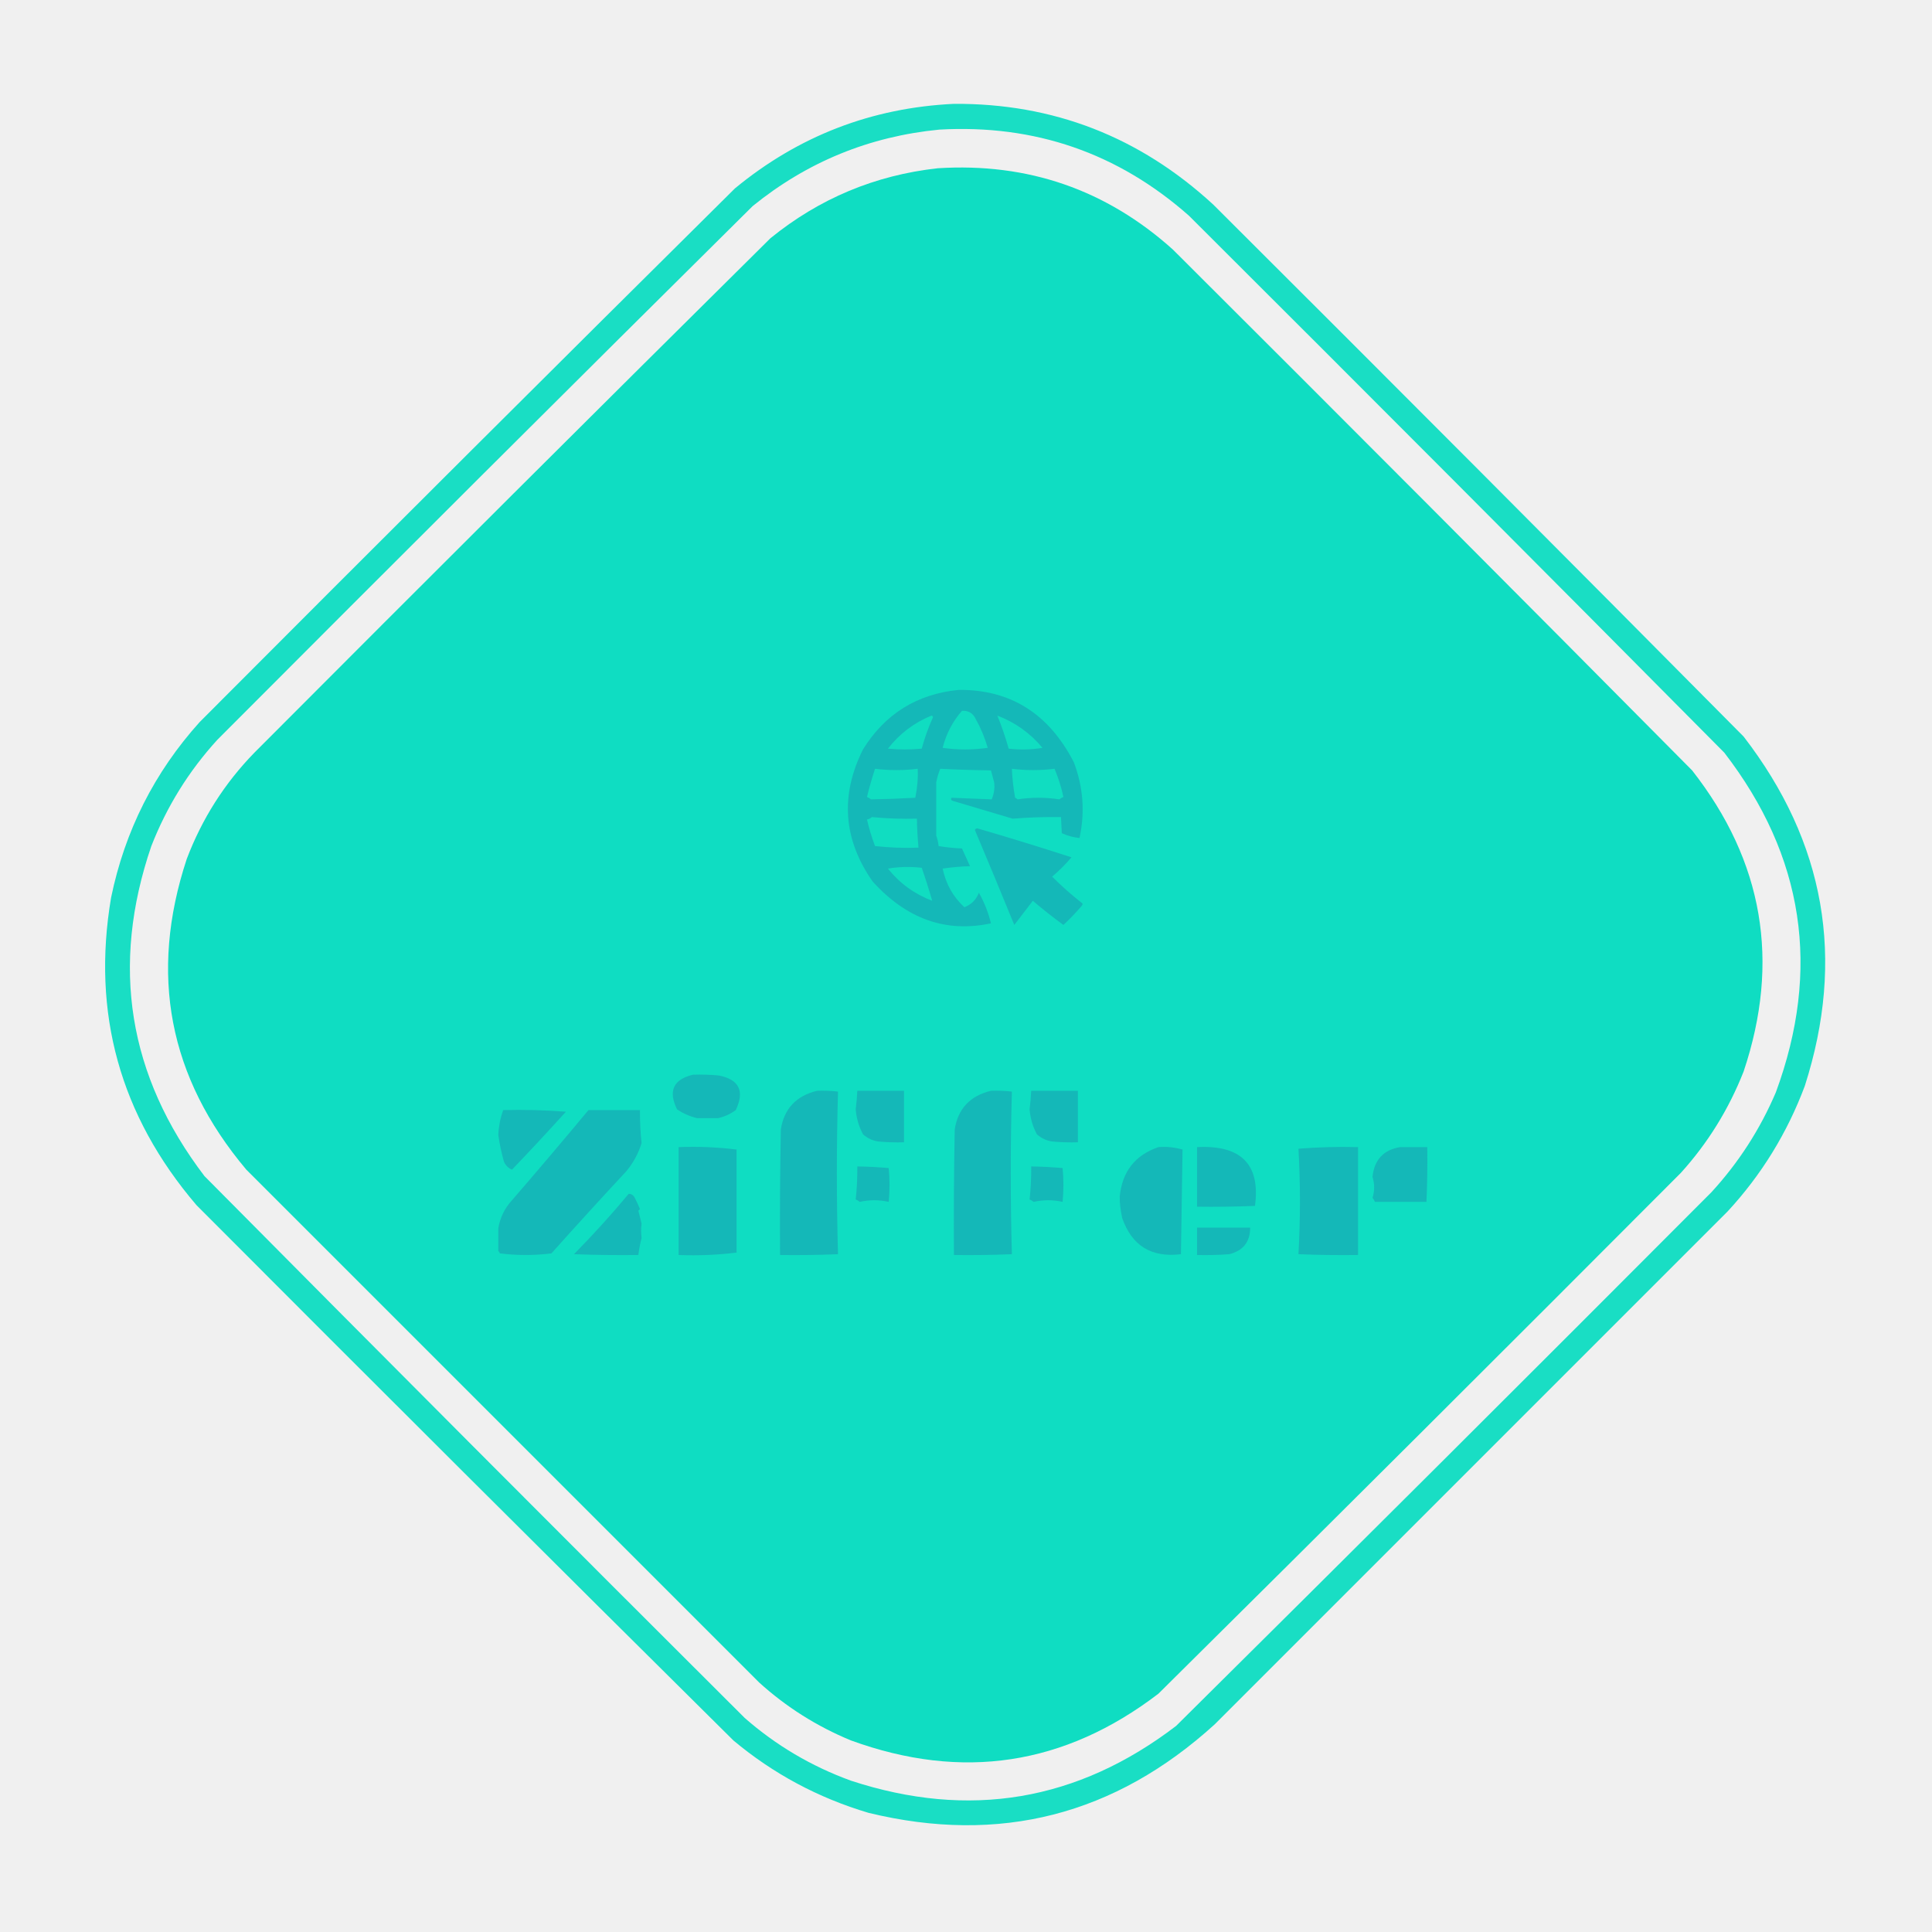
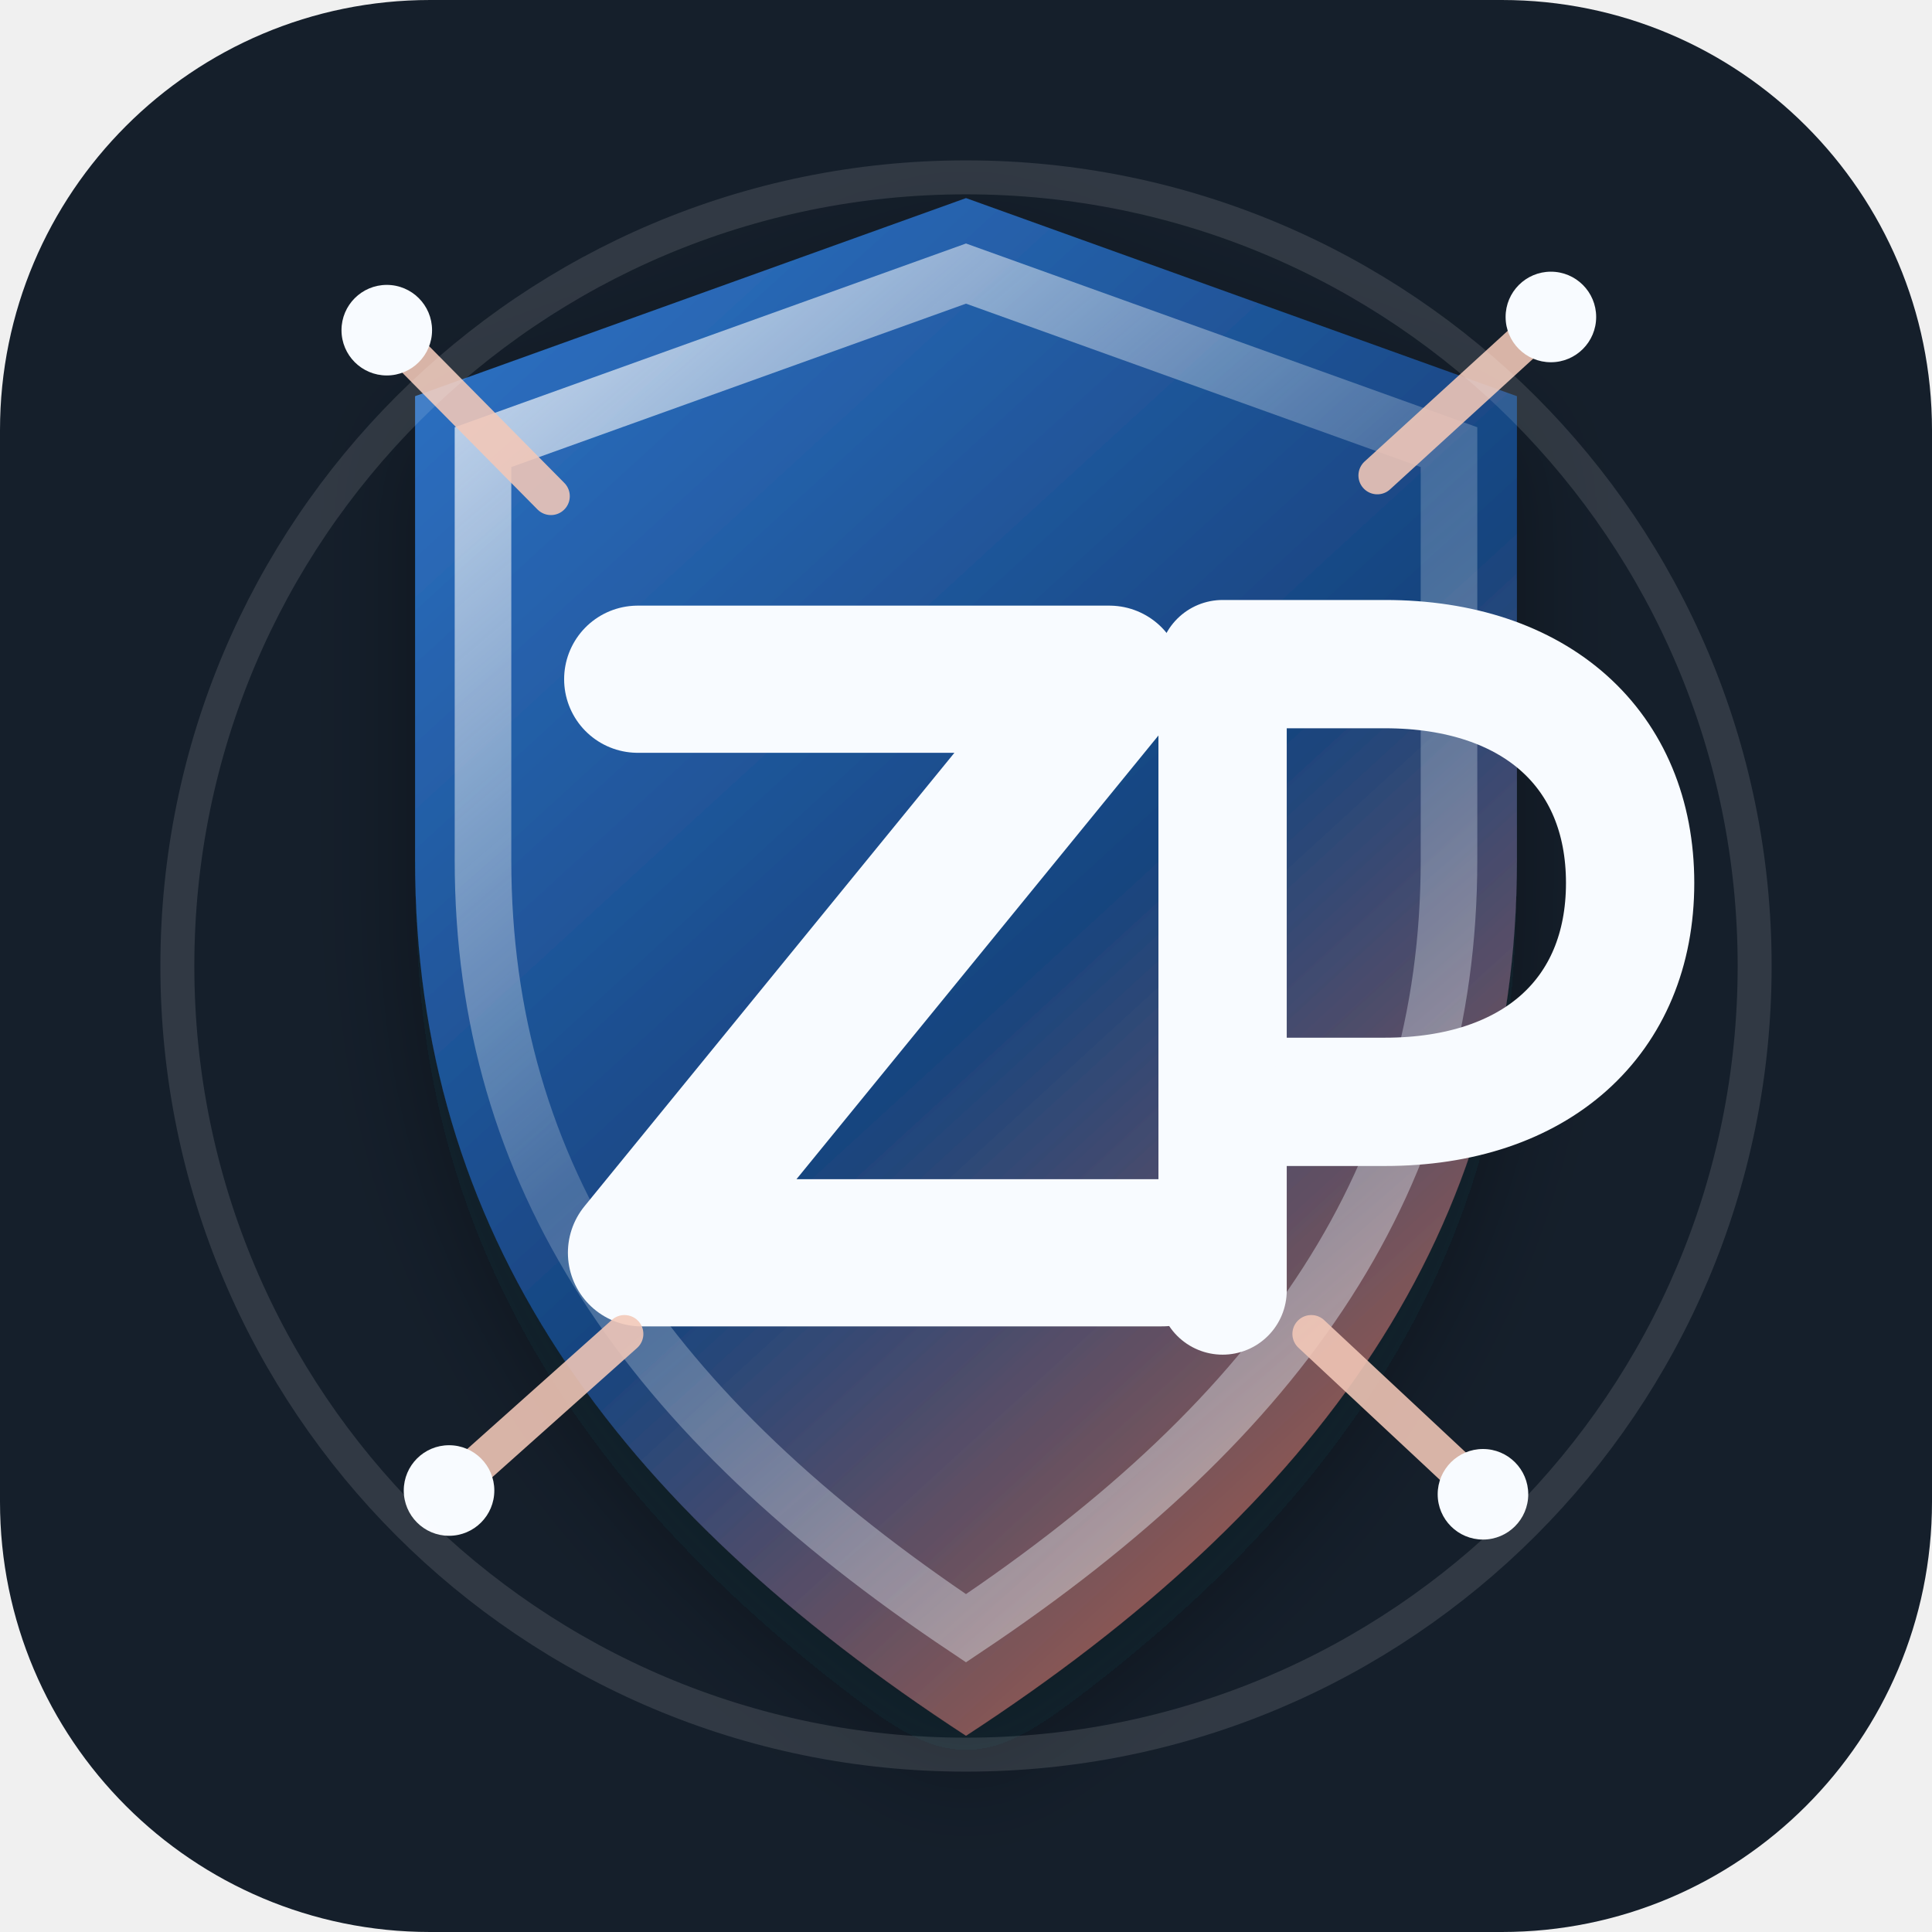
- <svg xmlns="http://www.w3.org/2000/svg" version="1.1" width="1200px" height="1200px" style="shape-rendering:geometricPrecision; text-rendering:geometricPrecision; image-rendering:optimizeQuality; fill-rule:evenodd; clip-rule:evenodd">
-   <g>
-     <path style="opacity:0.951" fill="#0fddc2" d="M 592.5,64.5 C 654.13,64.111 707.796,84.944 753.5,127C 863.694,236.861 973.527,347.027 1083,457.5C 1133.66,523.15 1146.33,595.483 1121,674.5C 1110.05,703.748 1094.05,729.748 1073,752.5C 966.833,858.667 860.667,964.833 754.5,1071C 692.506,1127.41 620.839,1145.75 539.5,1126C 508.253,1116.72 480.253,1101.72 455.5,1081C 344.027,970.527 232.861,859.694 122,748.5C 74.522,692.901 56.855,629.235 69,557.5C 77.564,516.038 95.897,479.705 124,448.5C 234.527,337.639 345.361,227.139 456.5,117C 495.99,84.446 541.324,66.946 592.5,64.5 Z M 583.5,80.5 C 642.719,77.182 694.386,95.015 738.5,134C 849.694,244.861 960.527,356.027 1071,467.5C 1120.51,531.737 1131.18,602.07 1103,678.5C 1093.17,701.515 1079.83,722.182 1063,740.5C 952.473,851.361 841.639,961.861 730.5,1072C 669.314,1118.75 601.981,1130.09 528.5,1106C 503.959,1097.07 481.959,1084.07 462.5,1067C 350.306,955.139 238.473,842.973 127,730.5C 79.565,668.218 68.565,599.885 94,525.5C 103.633,500.88 117.3,478.88 135,459.5C 245.527,348.639 356.361,238.139 467.5,128C 501.373,100.54 540.039,84.707 583.5,80.5 Z" />
+ <svg xmlns="http://www.w3.org/2000/svg" viewBox="0 0 1024 1024" role="img" aria-labelledby="title desc">
+   <defs>
+     <linearGradient id="markGradient" x1="196" y1="156" x2="842" y2="862" gradientUnits="userSpaceOnUse">
+       <stop offset="0" stop-color="#2f74c8" />
+       <stop offset="0.52" stop-color="#17447f" />
+       <stop offset="1" stop-color="#c9613c" />
+     </linearGradient>
+     <linearGradient id="rimGradient" x1="220" y1="168" x2="804" y2="856" gradientUnits="userSpaceOnUse">
+       <stop offset="0" stop-color="#ffffff" stop-opacity="0.78" />
+       <stop offset="0.45" stop-color="#b9cadd" stop-opacity="0.28" />
+       <stop offset="1" stop-color="#ffffff" stop-opacity="0.52" />
+     </linearGradient>
+     <filter id="softShadow" x="-20%" y="-20%" width="140%" height="140%">
+       <feDropShadow dx="0" dy="22" stdDeviation="28" flood-color="#0d1722" flood-opacity="0.34" />
+     </filter>
+   </defs>
+   <rect width="1024" height="1024" rx="228" fill="#151f2b" />
+   <path d="M512 105 804 210v246c0 197-105 342-292 464C325 798 220 653 220 456V210l292-105Z" fill="url(#markGradient)" filter="url(#softShadow)" />
+   <path d="M512 145 768 237v219c0 167-87 294-256 407-169-113-256-240-256-407V237l256-92Z" fill="none" stroke="url(#rimGradient)" stroke-width="30" />
+   <path d="M338 360h250L340 664h276" fill="none" stroke="#f8fbff" stroke-width="78" stroke-linecap="round" stroke-linejoin="round" />
+   <path d="M648 352h86c80 0 130 45 130 116s-50 116-130 116h-86v-232Z" fill="none" stroke="#f8fbff" stroke-width="68" stroke-linecap="round" stroke-linejoin="round" />
+   <path d="M648 584v100" fill="none" stroke="#f8fbff" stroke-width="68" stroke-linecap="round" />
+   <g fill="none" stroke="#f3c8b8" stroke-width="20" stroke-linecap="round" stroke-linejoin="round" opacity="0.88">
+     <path d="M292 263 205 175" />
+     <path d="M730 252 822 168" />
+     <path d="M238 790 331 707" />
+     <path d="M786 792 695 707" />
  </g>
-   <g>
-     <path style="opacity:0.998" fill="#0fddc2" d="M 582.5,104.5 C 638.433,100.975 687.099,117.809 728.5,155C 836.361,262.527 943.861,370.361 1051,478.5C 1095.24,534.918 1105.9,597.252 1083,665.5C 1073.78,688.949 1060.78,709.949 1044,728.5C 936.139,836.694 827.973,944.527 719.5,1052C 661.265,1096.51 597.598,1106.18 528.5,1081C 507.338,1072.26 488.338,1060.26 471.5,1045C 365.333,938.833 259.167,832.667 153,726.5C 104.749,669.238 92.416,604.905 116,533.5C 125.481,508.519 139.481,486.519 158,467.5C 264.527,360.639 371.361,254.139 478.5,148C 508.899,123.301 543.566,108.801 582.5,104.5 Z" />
+   <g fill="#f8fbff">
+     <circle cx="205" cy="175" r="24" />
+     <circle cx="822" cy="168" r="24" />
+     <circle cx="238" cy="790" r="24" />
+     <circle cx="786" cy="792" r="24" />
  </g>
-   <g>
-     <path style="opacity:1" fill="#14b8b8" d="M 595.5,428.5 C 627.601,428.233 651.434,443.233 667,473.5C 672.814,488.816 673.981,504.482 670.5,520.5C 666.681,520.117 663.014,519.117 659.5,517.5C 659.342,514.283 659.175,510.95 659,507.5C 649.085,507.356 639.085,507.689 629,508.5C 616.658,504.832 604.324,501.165 592,497.5C 590.743,497.15 590.409,496.483 591,495.5C 599.333,495.833 607.667,496.167 616,496.5C 617.423,492.995 617.923,489.495 617.5,486C 616.88,483.527 616.214,481.027 615.5,478.5C 604.927,478.362 594.427,478.029 584,477.5C 582.893,480.225 582.059,483.059 581.5,486C 581.519,496.94 581.519,507.94 581.5,519C 582.264,521.069 582.764,523.236 583,525.5C 587.749,526.305 592.582,526.805 597.5,527C 599.167,530.667 600.833,534.333 602.5,538C 596.804,538.17 591.138,538.67 585.5,539.5C 587.496,549.065 591.996,557.065 599,563.5C 603.333,561.833 606.333,558.833 608,554.5C 611.382,560.479 613.882,566.812 615.5,573.5C 587.587,579.504 563.087,570.837 542,547.5C 523.759,521.409 521.759,494.076 536,465.5C 549.735,443.381 569.569,431.048 595.5,428.5 Z" />
-   </g>
-   <g>
-     <path style="opacity:1" fill="#10ddc1" d="M 597.5,441.5 C 601.432,441.26 604.266,442.927 606,446.5C 609.177,452.193 611.677,458.193 613.5,464.5C 604.167,465.833 594.833,465.833 585.5,464.5C 587.695,455.773 591.695,448.106 597.5,441.5 Z" />
-   </g>
-   <g>
-     <path style="opacity:1" fill="#10ddc1" d="M 578.5,444.5 C 579.043,444.56 579.376,444.893 579.5,445.5C 576.629,451.825 574.295,458.325 572.5,465C 565.5,465.667 558.5,465.667 551.5,465C 558.731,455.731 567.731,448.897 578.5,444.5 Z" />
-   </g>
-   <g>
-     <path style="opacity:1" fill="#10ddc1" d="M 619.5,444.5 C 630.568,448.704 639.901,455.371 647.5,464.5C 640.524,465.664 633.524,465.831 626.5,465C 624.55,458.032 622.217,451.199 619.5,444.5 Z" />
-   </g>
-   <g>
-     <path style="opacity:1" fill="#10ddc1" d="M 543.5,477.5 C 552.382,478.598 561.216,478.598 570,477.5C 570.283,483.254 569.783,489.254 568.5,495.5C 559.267,496.024 550.1,496.358 541,496.5C 540.25,495.874 539.416,495.374 538.5,495C 539.93,489.114 541.597,483.281 543.5,477.5 Z" />
-   </g>
-   <g>
-     <path style="opacity:1" fill="#10ddc1" d="M 628.5,477.5 C 637.382,478.598 646.216,478.598 655,477.5C 657.379,483.191 659.213,489.025 660.5,495C 659.584,495.374 658.75,495.874 658,496.5C 649.333,495.167 640.667,495.167 632,496.5C 631.586,496.043 631.086,495.709 630.5,495.5C 629.393,489.263 628.726,483.263 628.5,477.5 Z" />
-   </g>
-   <g>
-     <path style="opacity:1" fill="#10ddc1" d="M 541.5,507.5 C 550.715,508.396 560.049,508.729 569.5,508.5C 569.628,514.796 569.961,520.796 570.5,526.5C 561.475,526.832 552.475,526.498 543.5,525.5C 541.44,520.087 539.773,514.587 538.5,509C 539.737,508.768 540.737,508.268 541.5,507.5 Z" />
-   </g>
-   <g>
-     <path style="opacity:1" fill="#14b8b8" d="M 605.5,515.5 C 605.735,514.903 606.235,514.57 607,514.5C 626.602,520.201 646.102,526.201 665.5,532.5C 661.806,536.86 657.806,540.86 653.5,544.5C 659.177,550.176 665.177,555.509 671.5,560.5C 672.521,561.002 672.688,561.668 672,562.5C 668.388,566.734 664.555,570.734 660.5,574.5C 653.985,569.741 647.652,564.741 641.5,559.5C 637.678,564.461 633.845,569.461 630,574.5C 621.905,554.693 613.739,535.026 605.5,515.5 Z" />
-   </g>
-   <g>
-     <path style="opacity:1" fill="#10ddc1" d="M 551.5,539.5 C 558.321,538.345 565.321,538.179 572.5,539C 574.897,545.855 577.064,552.688 579,559.5C 567.968,555.288 558.801,548.621 551.5,539.5 Z" />
-   </g>
-   <g>
-     <path style="opacity:1" fill="#14b8b8" d="M 430.5,667.5 C 435.844,667.334 441.177,667.501 446.5,668C 459.13,670.517 462.63,677.684 457,689.5C 453.693,691.937 450.026,693.603 446,694.5C 441.667,694.5 437.333,694.5 433,694.5C 428.496,693.443 424.329,691.609 420.5,689C 414.916,677.563 418.249,670.396 430.5,667.5 Z" />
-   </g>
-   <g>
-     <path style="opacity:1" fill="#14b8b8" d="M 507.5,677.5 C 511.846,677.334 516.179,677.501 520.5,678C 519.554,711.806 519.554,745.473 520.5,779C 508.505,779.5 496.505,779.667 484.5,779.5C 484.333,753.498 484.5,727.498 485,701.5C 486.99,688.667 494.49,680.667 507.5,677.5 Z" />
-   </g>
-   <g>
-     <path style="opacity:1" fill="#14b8b8" d="M 532.5,677.5 C 542.167,677.5 551.833,677.5 561.5,677.5C 561.5,688.167 561.5,698.833 561.5,709.5C 556.156,709.666 550.823,709.499 545.5,709C 541.873,708.436 538.707,706.936 536,704.5C 533.415,699.614 531.915,694.447 531.5,689C 531.983,685.191 532.317,681.357 532.5,677.5 Z" />
-   </g>
-   <g>
-     <path style="opacity:1" fill="#14b8b8" d="M 615.5,677.5 C 619.846,677.334 624.179,677.501 628.5,678C 627.554,711.806 627.554,745.473 628.5,779C 616.505,779.5 604.505,779.667 592.5,779.5C 592.333,753.498 592.5,727.498 593,701.5C 594.99,688.667 602.49,680.667 615.5,677.5 Z" />
-   </g>
-   <g>
-     <path style="opacity:1" fill="#14b8b8" d="M 640.5,677.5 C 650.167,677.5 659.833,677.5 669.5,677.5C 669.5,688.167 669.5,698.833 669.5,709.5C 664.156,709.666 658.823,709.499 653.5,709C 649.873,708.436 646.707,706.936 644,704.5C 641.415,699.614 639.915,694.447 639.5,689C 639.983,685.191 640.317,681.357 640.5,677.5 Z" />
-   </g>
-   <g>
-     <path style="opacity:1" fill="#14b8b8" d="M 312.5,689.5 C 325.517,689.168 338.517,689.501 351.5,690.5C 340.517,702.651 329.35,714.651 318,726.5C 315.667,725.5 314,723.833 313,721.5C 311.466,716.037 310.3,710.537 309.5,705C 309.716,699.871 310.716,694.704 312.5,689.5 Z" />
-   </g>
-   <g>
-     <path style="opacity:1" fill="#14b8b8" d="M 365.5,689.5 C 376.167,689.5 386.833,689.5 397.5,689.5C 397.443,696.557 397.776,703.39 398.5,710C 396.506,716.489 393.339,722.322 389,727.5C 373.344,744.324 357.844,761.324 342.5,778.5C 331.833,779.833 321.167,779.833 310.5,778.5C 310.291,777.914 309.957,777.414 309.5,777C 309.5,772.333 309.5,767.667 309.5,763C 310.591,756.319 313.424,750.486 318,745.5C 334.044,726.961 349.877,708.294 365.5,689.5 Z" />
-   </g>
-   <g>
-     <path style="opacity:1" fill="#14b8b8" d="M 421.5,712.5 C 433.661,712.022 445.661,712.522 457.5,714C 457.5,735.333 457.5,756.667 457.5,778C 445.661,779.478 433.661,779.978 421.5,779.5C 421.5,757.167 421.5,734.833 421.5,712.5 Z" />
-   </g>
-   <g>
-     <path style="opacity:1" fill="#14b8b8" d="M 719.5,712.5 C 724.477,712.078 729.477,712.578 734.5,714C 734.167,735.667 733.833,757.333 733.5,779C 715.166,781.259 702.999,773.759 697,756.5C 695.907,751.36 695.407,746.86 695.5,743C 697.071,727.613 705.071,717.446 719.5,712.5 Z" />
-   </g>
-   <g>
-     <path style="opacity:1" fill="#14b8b8" d="M 743.5,712.5 C 770.924,711.073 782.924,723.239 779.5,749C 767.505,749.5 755.505,749.667 743.5,749.5C 743.5,737.167 743.5,724.833 743.5,712.5 Z" />
-   </g>
-   <g>
-     <path style="opacity:1" fill="#14b8b8" d="M 806.5,713.5 C 818.655,712.505 830.989,712.171 843.5,712.5C 843.5,734.833 843.5,757.167 843.5,779.5C 831.162,779.667 818.829,779.5 806.5,779C 807.736,757.049 807.736,735.215 806.5,713.5 Z" />
-   </g>
-   <g>
-     <path style="opacity:1" fill="#14b8b8" d="M 869.5,712.5 C 875.167,712.5 880.833,712.5 886.5,712.5C 886.667,723.838 886.5,735.172 886,746.5C 875.333,746.5 864.667,746.5 854,746.5C 853.626,745.584 853.126,744.75 852.5,744C 853.833,739.667 853.833,735.333 852.5,731C 853.551,720.453 859.218,714.286 869.5,712.5 Z" />
-   </g>
-   <g>
-     <path style="opacity:1" fill="#14b8b8" d="M 532.5,724.5 C 539.055,724.595 545.555,724.929 552,725.5C 552.667,732.5 552.667,739.5 552,746.5C 546,745.167 540,745.167 534,746.5C 533.25,745.874 532.416,745.374 531.5,745C 532.224,738.39 532.557,731.557 532.5,724.5 Z" />
-   </g>
-   <g>
-     <path style="opacity:1" fill="#14b8b8" d="M 640.5,724.5 C 647.055,724.595 653.555,724.929 660,725.5C 660.667,732.5 660.667,739.5 660,746.5C 654,745.167 648,745.167 642,746.5C 641.25,745.874 640.416,745.374 639.5,745C 640.224,738.39 640.557,731.557 640.5,724.5 Z" />
-   </g>
-   <g>
-     <path style="opacity:1" fill="#14b8b8" d="M 390.5,741.5 C 392.017,741.511 393.184,742.177 394,743.5C 395.312,745.955 396.478,748.455 397.5,751C 397.167,751.333 396.833,751.667 396.5,752C 397.167,754.667 397.833,757.333 398.5,760C 398.112,762.86 398.112,765.86 398.5,769C 397.604,772.428 396.938,775.928 396.5,779.5C 383.163,779.667 369.829,779.5 356.5,779C 368.41,766.928 379.743,754.428 390.5,741.5 Z" />
-   </g>
-   <g>
-     <path style="opacity:1" fill="#14b8b8" d="M 743.5,762.5 C 754.5,762.5 765.5,762.5 776.5,762.5C 776.498,771.343 772.165,776.843 763.5,779C 756.842,779.5 750.175,779.666 743.5,779.5C 743.5,773.833 743.5,768.167 743.5,762.5 Z" />
-   </g>
+   <circle cx="512" cy="512" r="418" fill="none" stroke="#ffffff" stroke-width="18" opacity="0.12" />
</svg>
